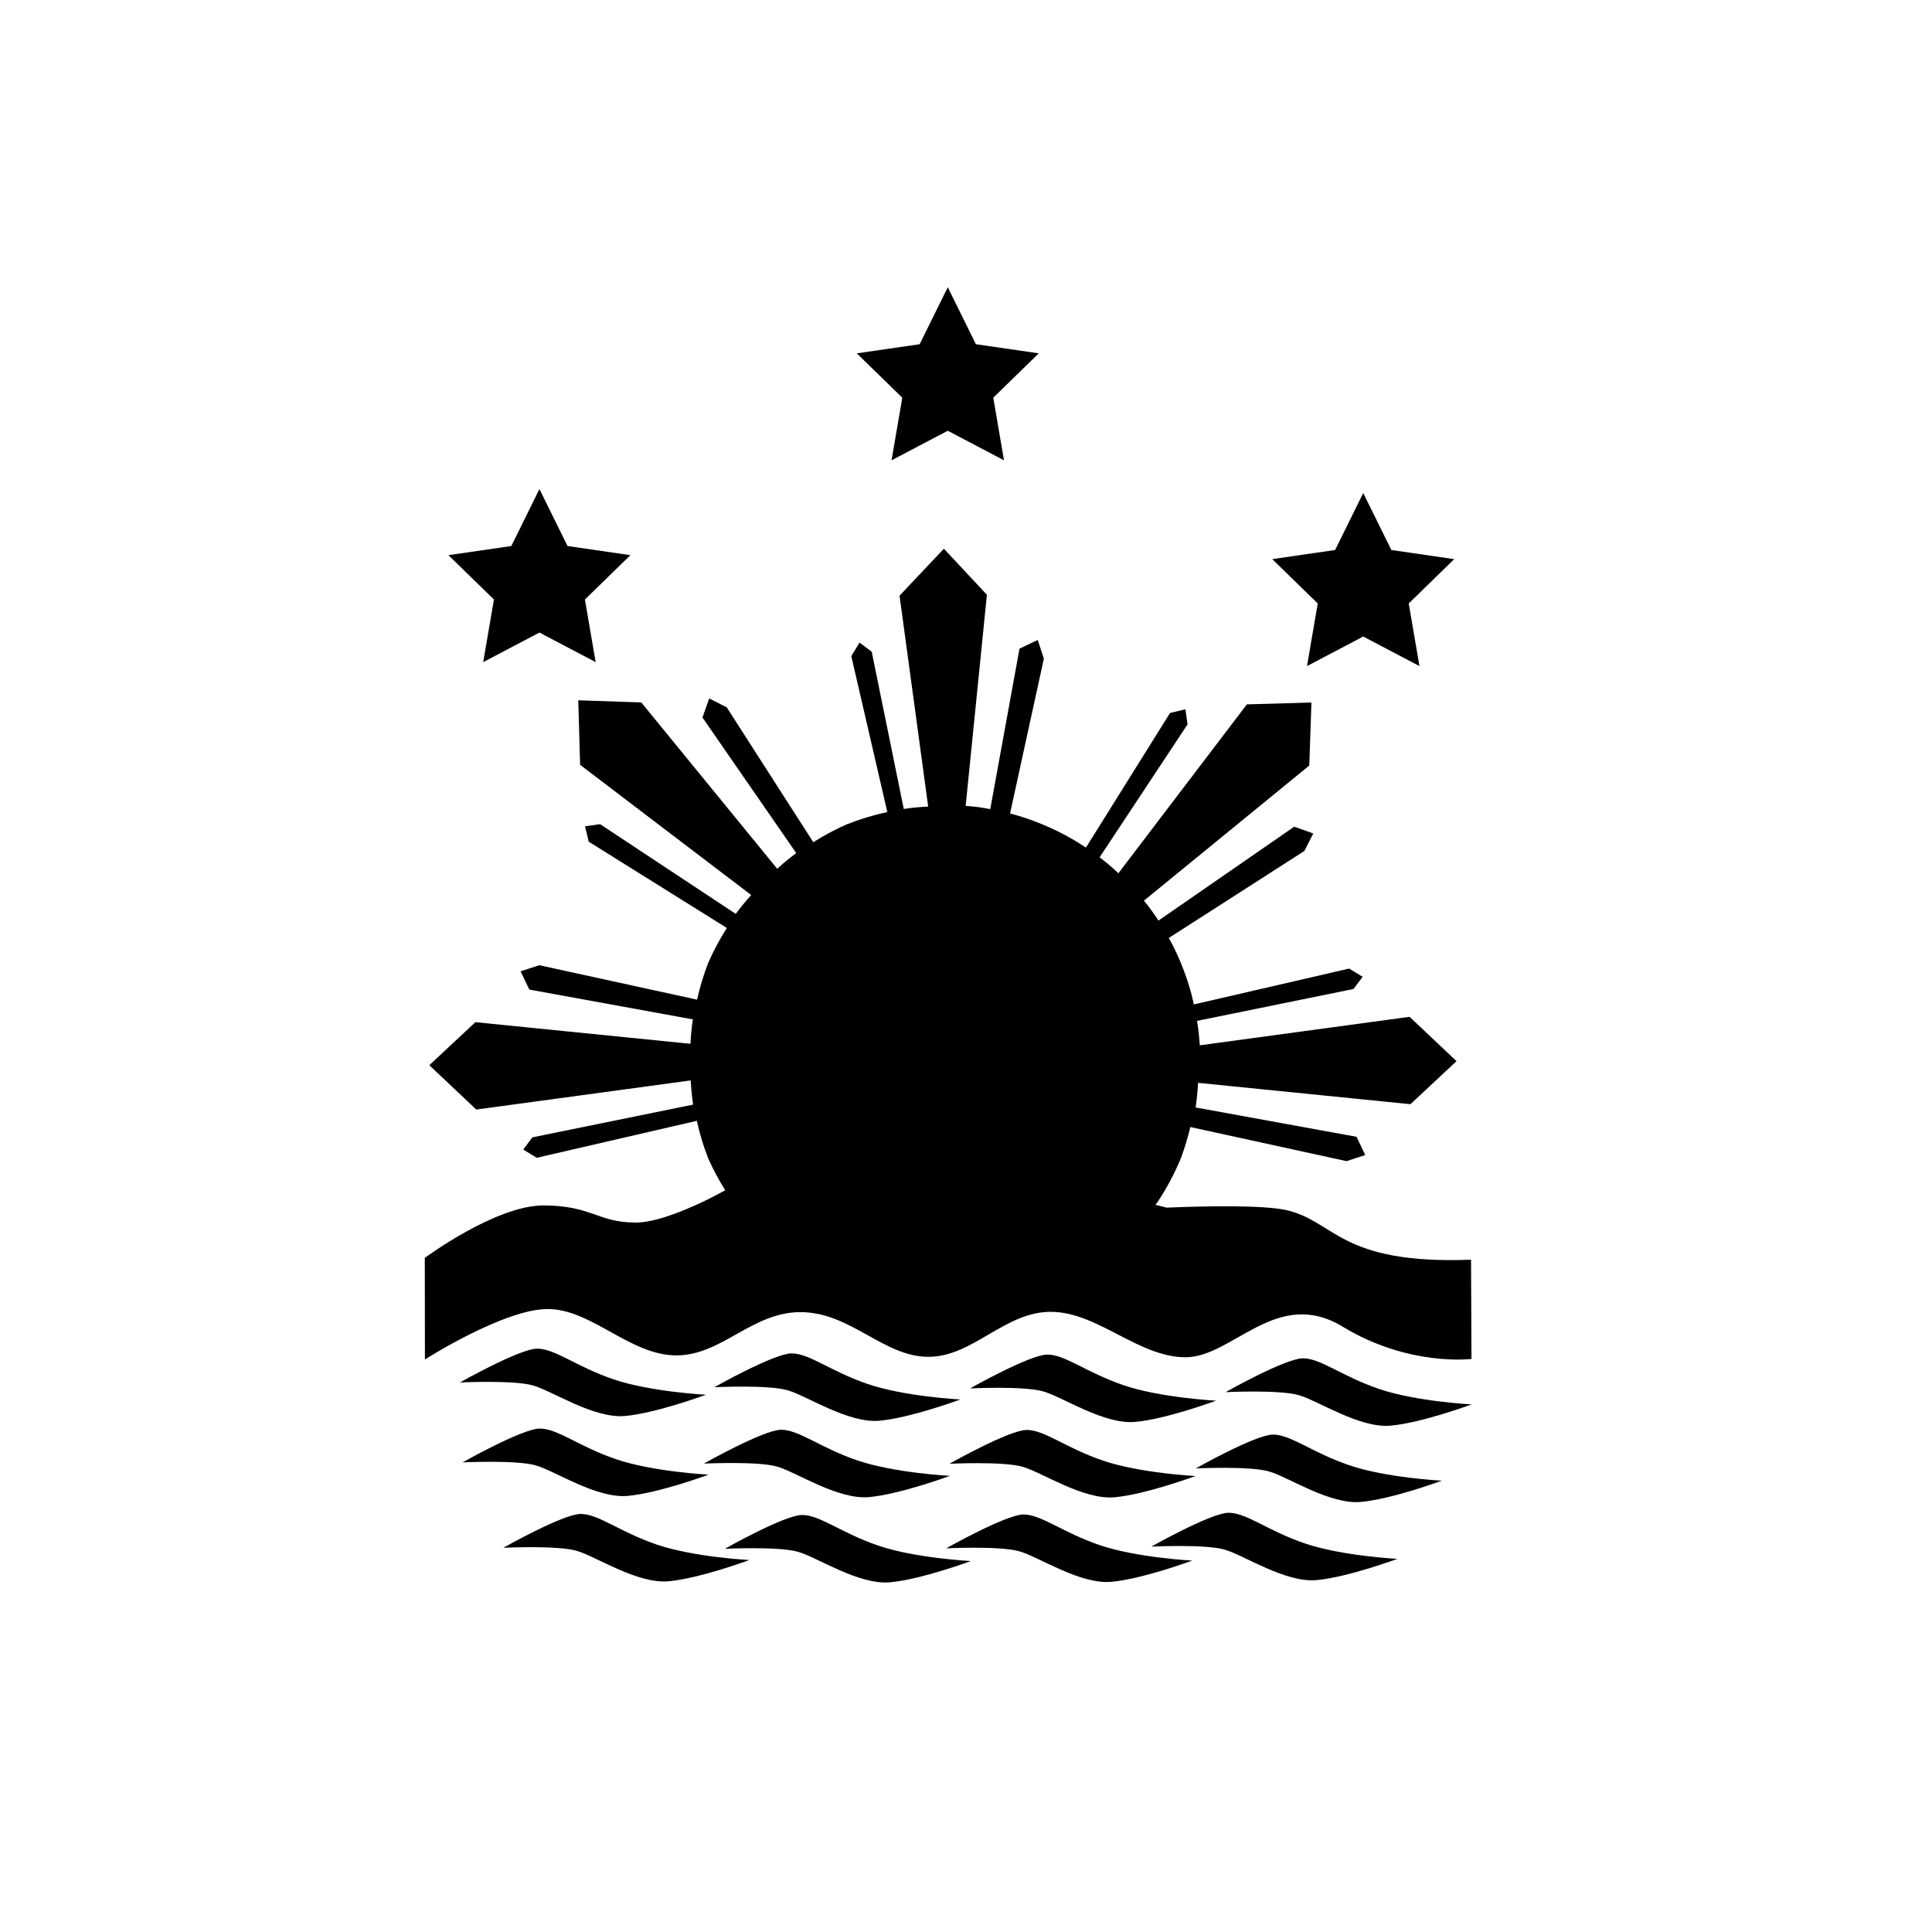
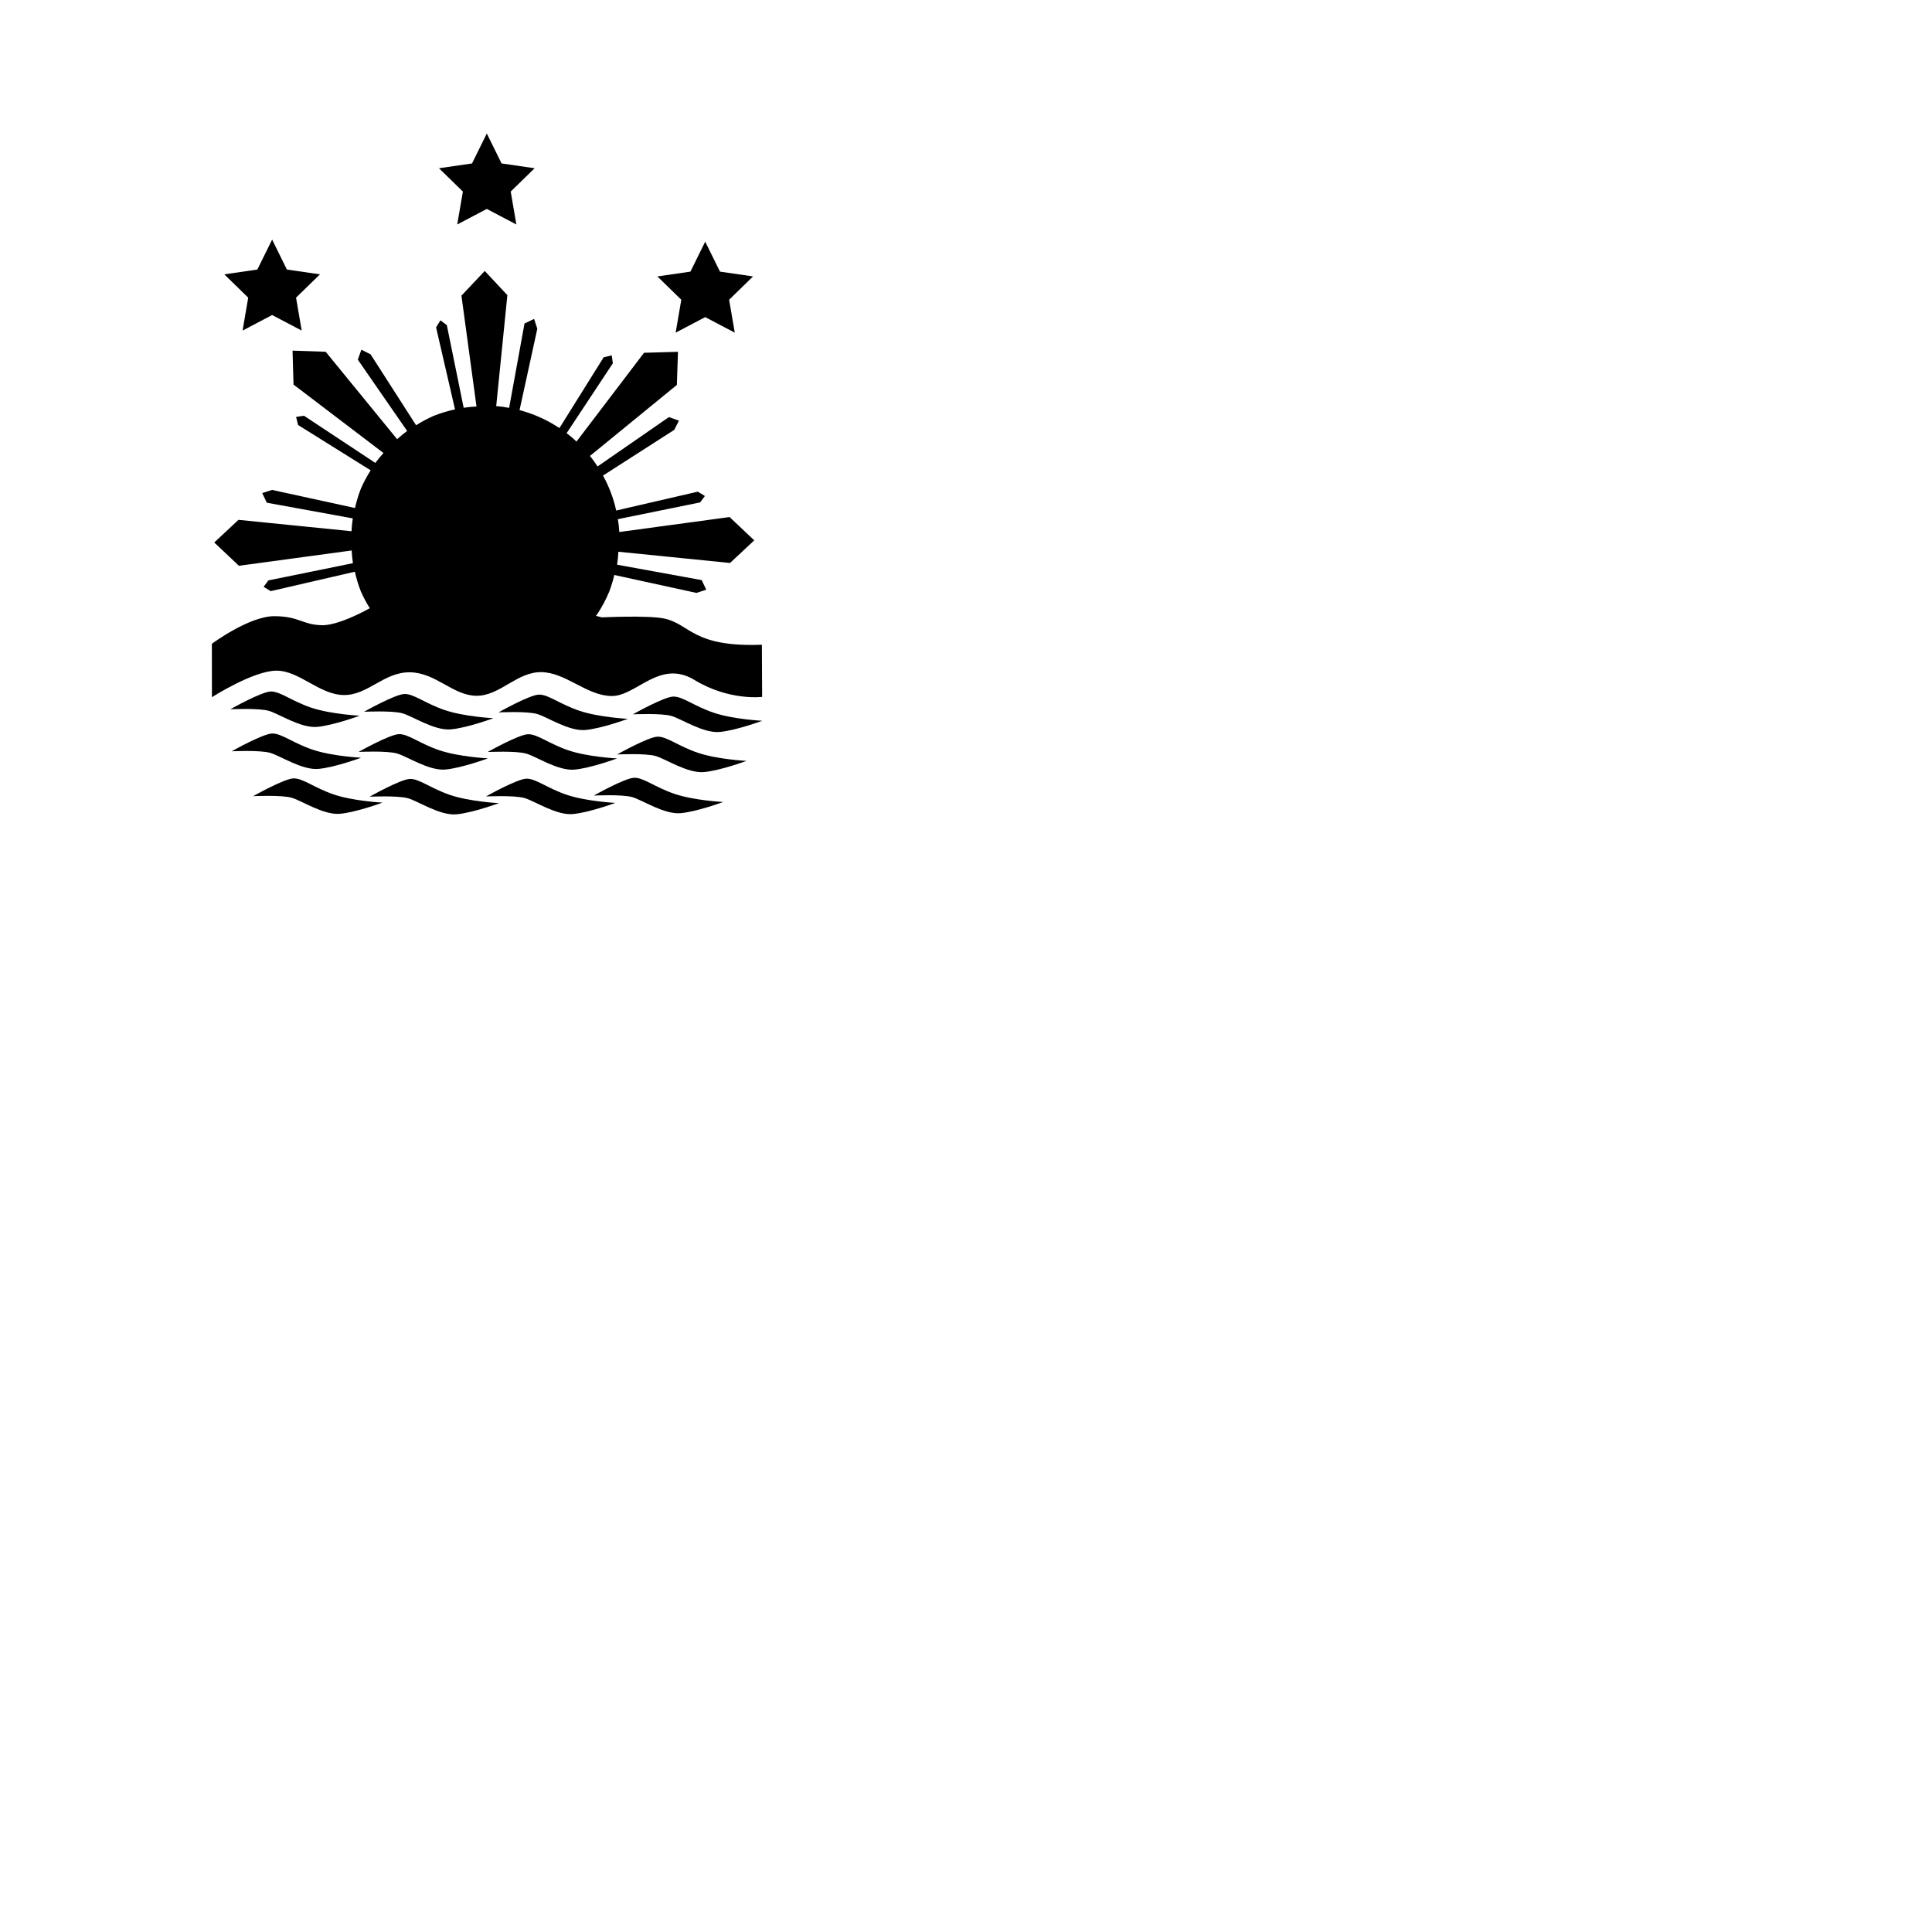
<svg xmlns="http://www.w3.org/2000/svg" version="1.1" viewBox="0 0 1080 1080" xml:space="preserve">
-   <g transform="matrix(3.8044 0 0 3.8044 -13.497 -20.639)">
+   <g transform="matrix(2 0 0 2 -13.497 -20.639)">
    <path d="m 142.239,86.053 -6.515,6.898 4.207,30.984 c -1.201,0.06 -2.398,0.178 -3.588,0.353 l -4.707,-23.098 -1.789,-1.342 -1.213,1.98 5.293,22.917 c -2.038,0.437 -4.037,1.044 -5.974,1.812 -1.697,0.751 -3.336,1.628 -4.904,2.621 l -12.716,-19.817 -2.575,-1.309 -0.994,2.8 13.781,19.924 c -0.97,0.72 -1.904,1.487 -2.8,2.298 l -19.969,-24.435 -9.259,-0.316 0.271,9.485 25.14,19.129 c -0.802,0.887 -1.56,1.811 -2.274,2.77 l -19.93,-13.182 -2.213,0.316 0.542,2.258 20.296,12.68 c -1.042,1.632 -1.956,3.343 -2.734,5.115 -0.683,1.762 -1.233,3.573 -1.643,5.417 l -23.18,-5.06 -2.747,0.895 1.277,2.683 24.03,4.38 c -0.175,1.19 -0.293,2.387 -0.353,3.588 l -31.596,-3.178 -6.771,6.323 6.898,6.515 31.511,-4.278 c 0.06,1.189 0.177,2.375 0.35,3.553 l -23.621,4.814 -1.341,1.788 1.98,1.214 23.526,-5.433 c 0.417,1.887 0.979,3.74 1.681,5.54 0.72,1.61 1.553,3.168 2.492,4.662 -0.947,0.511 -1.924,1.045 -3.173,1.64 -0.826,0.393 -1.695,0.786 -2.578,1.153 -0.883,0.368 -1.779,0.71 -2.659,1.002 -0.88,0.292 -1.744,0.534 -2.562,0.701 -0.409,0.084 -0.806,0.149 -1.188,0.192 -0.382,0.043 -0.749,0.064 -1.097,0.06 -0.695,-0.008 -1.318,-0.052 -1.887,-0.125 -0.57,-0.073 -1.087,-0.174 -1.574,-0.293 -0.486,-0.119 -0.942,-0.257 -1.388,-0.404 -0.446,-0.147 -0.882,-0.303 -1.329,-0.458 -0.447,-0.155 -0.906,-0.31 -1.398,-0.455 -0.491,-0.145 -1.016,-0.28 -1.594,-0.396 -0.578,-0.116 -1.21,-0.212 -1.917,-0.28 -0.707,-0.068 -1.489,-0.107 -2.368,-0.107 -0.439,-3.3e-4 -0.892,0.03 -1.354,0.086 -0.462,0.056 -0.934,0.139 -1.413,0.244 -0.479,0.105 -0.964,0.233 -1.452,0.38 -0.488,0.147 -0.979,0.312 -1.47,0.493 -0.982,0.361 -1.962,0.782 -2.915,1.234 -0.953,0.452 -1.878,0.934 -2.748,1.415 -0.87,0.482 -1.684,0.964 -2.417,1.416 -0.733,0.452 -1.385,0.874 -1.927,1.235 -1.085,0.723 -1.735,1.205 -1.735,1.205 l 0.02,14.927 c 0,0 0.726,-0.463 1.914,-1.159 0.594,-0.348 1.304,-0.753 2.098,-1.188 0.793,-0.434 1.669,-0.898 2.596,-1.361 0.926,-0.463 1.903,-0.926 2.897,-1.361 0.994,-0.434 2.006,-0.84 3.002,-1.187 0.996,-0.347 1.978,-0.636 2.91,-0.839 0.466,-0.101 0.921,-0.181 1.359,-0.235 0.438,-0.054 0.861,-0.083 1.263,-0.082 0.402,3.2e-4 0.801,0.027 1.197,0.076 0.396,0.05 0.789,0.122 1.18,0.215 0.391,0.092 0.78,0.205 1.167,0.334 0.387,0.129 0.772,0.274 1.156,0.433 0.768,0.317 1.531,0.687 2.293,1.084 0.762,0.397 1.522,0.82 2.286,1.243 0.763,0.424 1.529,0.848 2.302,1.246 0.772,0.398 1.552,0.771 2.341,1.091 0.395,0.16 0.792,0.307 1.193,0.438 0.401,0.131 0.805,0.246 1.212,0.341 0.407,0.095 0.818,0.17 1.233,0.223 0.415,0.053 0.834,0.083 1.258,0.087 0.424,0.004 0.838,-0.018 1.244,-0.062 0.406,-0.044 0.805,-0.111 1.196,-0.196 0.392,-0.086 0.777,-0.191 1.157,-0.312 0.38,-0.121 0.754,-0.258 1.124,-0.408 0.74,-0.3 1.464,-0.651 2.181,-1.027 0.717,-0.376 1.428,-0.778 2.143,-1.18 0.715,-0.402 1.434,-0.803 2.167,-1.178 0.733,-0.376 1.48,-0.725 2.252,-1.024 0.386,-0.149 0.778,-0.285 1.177,-0.406 0.399,-0.12 0.806,-0.225 1.222,-0.31 0.415,-0.085 0.84,-0.15 1.274,-0.193 0.434,-0.043 0.878,-0.064 1.333,-0.058 0.455,0.005 0.901,0.035 1.337,0.087 0.437,0.052 0.865,0.126 1.286,0.218 0.42,0.092 0.833,0.204 1.239,0.33 0.406,0.127 0.806,0.269 1.199,0.423 0.788,0.309 1.553,0.668 2.305,1.052 0.751,0.383 1.489,0.792 2.221,1.199 0.732,0.407 1.458,0.814 2.187,1.195 0.729,0.381 1.461,0.736 2.204,1.041 0.372,0.152 0.746,0.292 1.124,0.416 0.378,0.124 0.76,0.232 1.147,0.321 0.387,0.089 0.779,0.159 1.177,0.207 0.398,0.048 0.801,0.074 1.212,0.075 0.411,8e-4 0.813,-0.024 1.21,-0.072 0.396,-0.048 0.786,-0.119 1.17,-0.209 0.384,-0.09 0.762,-0.2 1.136,-0.326 0.374,-0.126 0.744,-0.268 1.109,-0.424 0.732,-0.311 1.449,-0.673 2.161,-1.061 0.711,-0.388 1.417,-0.803 2.125,-1.218 0.708,-0.414 1.418,-0.828 2.138,-1.216 0.72,-0.388 1.451,-0.75 2.2,-1.06 0.375,-0.155 0.754,-0.297 1.139,-0.422 0.385,-0.125 0.776,-0.234 1.173,-0.324 0.397,-0.09 0.802,-0.159 1.213,-0.207 0.412,-0.047 0.831,-0.072 1.259,-0.07 0.428,0.002 0.853,0.029 1.274,0.079 0.421,0.05 0.84,0.122 1.255,0.213 0.415,0.091 0.828,0.202 1.239,0.329 0.411,0.127 0.819,0.27 1.225,0.425 0.813,0.311 1.62,0.674 2.423,1.062 0.803,0.388 1.603,0.803 2.404,1.218 0.801,0.414 1.602,0.829 2.408,1.219 0.806,0.389 1.617,0.754 2.436,1.067 0.41,0.157 0.821,0.3 1.236,0.428 0.414,0.128 0.831,0.24 1.251,0.333 0.42,0.093 0.843,0.166 1.27,0.218 0.427,0.051 0.857,0.08 1.291,0.084 0.434,0.003 0.867,-0.034 1.298,-0.106 0.431,-0.072 0.862,-0.179 1.292,-0.313 0.43,-0.135 0.861,-0.297 1.292,-0.481 0.431,-0.184 0.864,-0.389 1.298,-0.609 0.868,-0.44 1.743,-0.94 2.632,-1.446 0.889,-0.506 1.793,-1.019 2.719,-1.486 0.463,-0.234 0.931,-0.456 1.406,-0.66 0.474,-0.204 0.955,-0.39 1.443,-0.552 0.488,-0.162 0.984,-0.299 1.487,-0.405 0.503,-0.106 1.015,-0.18 1.536,-0.218 0.521,-0.037 1.051,-0.036 1.591,0.009 0.54,0.045 1.09,0.134 1.651,0.274 0.561,0.14 1.132,0.331 1.716,0.579 0.583,0.248 1.179,0.554 1.787,0.923 0.608,0.369 1.214,0.711 1.815,1.027 0.602,0.316 1.199,0.607 1.79,0.873 0.591,0.267 1.177,0.51 1.753,0.731 0.576,0.221 1.144,0.421 1.702,0.602 1.115,0.36 2.187,0.643 3.201,0.862 1.014,0.22 1.968,0.377 2.847,0.488 0.878,0.111 1.681,0.176 2.39,0.211 0.71,0.035 1.327,0.04 1.833,0.031 1.014,-0.018 1.588,-0.091 1.588,-0.091 l -0.066,-14.575 c -1.22,0.045 -2.367,0.062 -3.444,0.054 -1.077,-0.008 -2.087,-0.041 -3.034,-0.097 -0.947,-0.056 -1.833,-0.134 -2.663,-0.231 -0.83,-0.097 -1.604,-0.214 -2.329,-0.347 -0.725,-0.133 -1.401,-0.282 -2.034,-0.445 -0.633,-0.163 -1.223,-0.339 -1.777,-0.526 -0.554,-0.187 -1.071,-0.383 -1.559,-0.588 -0.487,-0.204 -0.945,-0.416 -1.379,-0.633 -0.867,-0.432 -1.639,-0.882 -2.368,-1.327 -0.729,-0.444 -1.414,-0.883 -2.107,-1.291 -0.692,-0.408 -1.393,-0.787 -2.151,-1.112 -0.379,-0.162 -0.772,-0.311 -1.187,-0.444 -0.415,-0.133 -0.85,-0.249 -1.313,-0.346 -0.557,-0.117 -1.247,-0.209 -2.027,-0.282 -0.78,-0.072 -1.65,-0.125 -2.569,-0.162 -1.838,-0.074 -3.871,-0.085 -5.763,-0.066 -1.893,0.018 -3.647,0.066 -4.927,0.109 -1.28,0.043 -2.088,0.081 -2.088,0.081 l -1.659,-0.414 c 0.086,-0.104 0.172,-0.209 0.257,-0.314 1.367,-2.046 2.53,-4.222 3.472,-6.496 0.566,-1.508 1.034,-3.051 1.401,-4.619 l 22.955,5.011 2.747,-0.895 -1.277,-2.683 -23.644,-4.31 c 0.177,-1.2 0.296,-2.408 0.357,-3.619 l 31.207,3.139 6.771,-6.323 -6.898,-6.515 -30.831,4.186 c -0.002,-0.07 -0.004,-0.14 -0.007,-0.21 -0.054,-0.818 -0.134,-1.634 -0.241,-2.447 -0.047,-0.311 -0.099,-0.622 -0.154,-0.932 l 22.993,-4.686 1.342,-1.789 -1.98,-1.213 -22.817,5.269 c -0.104,-0.492 -0.219,-0.983 -0.343,-1.471 -0.212,-0.792 -0.45,-1.577 -0.714,-2.353 -0.264,-0.776 -0.553,-1.544 -0.867,-2.301 -0.314,-0.757 -0.652,-1.504 -1.014,-2.24 -0.239,-0.472 -0.489,-0.938 -0.748,-1.399 l 19.921,-12.783 1.31,-2.575 -2.8,-0.993 -19.951,13.799 c -0.063,-0.102 -0.126,-0.204 -0.19,-0.305 -0.456,-0.682 -0.933,-1.348 -1.432,-1.998 -0.169,-0.21 -0.34,-0.419 -0.513,-0.625 l 24.299,-19.858 0.316,-9.258 -9.485,0.271 -18.883,24.816 c -0.254,-0.244 -0.511,-0.485 -0.771,-0.722 -0.616,-0.541 -1.25,-1.061 -1.901,-1.56 -0.028,-0.02 -0.057,-0.041 -0.085,-0.061 l 12.923,-19.537 -0.316,-2.213 -2.258,0.542 -12.356,19.778 c -0.651,-0.434 -1.316,-0.847 -1.994,-1.239 -0.71,-0.41 -1.433,-0.797 -2.169,-1.16 -0.735,-0.362 -1.482,-0.701 -2.24,-1.014 -0.757,-0.314 -1.525,-0.603 -2.301,-0.866 -0.776,-0.264 -1.561,-0.502 -2.353,-0.714 -0.031,-0.007 -0.062,-0.015 -0.093,-0.022 l 4.965,-22.744 -0.895,-2.747 -2.683,1.277 -4.297,23.577 c -0.603,-0.115 -1.209,-0.215 -1.817,-0.3 -0.597,-0.073 -1.196,-0.133 -1.796,-0.177 l 3.12,-31.02 z" style="paint-order:stroke fill markers" />
    <path d="m 71.123,208.563 c 0,0 8.714,-4.926 11.316,-4.971 2.601,-0.045 5.764,2.639 11.229,4.499 5.465,1.86 13.609,2.271 13.609,2.271 0,0 -7.281,2.702 -11.87,3.122 -4.59,0.42 -10.643,-3.645 -13.505,-4.476 -2.862,-0.832 -10.778,-0.445 -10.778,-0.445 z" style="paint-order:stroke fill markers" />
    <path d="m 108.503,209.26 c 0,0 8.714,-4.926 11.316,-4.971 2.601,-0.045 5.764,2.639 11.229,4.499 5.465,1.86 13.608,2.271 13.608,2.271 0,0 -7.281,2.702 -11.87,3.122 -4.59,0.42 -10.643,-3.645 -13.505,-4.476 -2.862,-0.832 -10.778,-0.445 -10.778,-0.445 z" style="paint-order:stroke fill markers" />
    <path d="m 146.085,209.434 c 0,0 8.714,-4.926 11.316,-4.971 2.601,-0.045 5.764,2.639 11.229,4.499 5.465,1.86 13.609,2.271 13.609,2.271 0,0 -7.281,2.702 -11.87,3.122 -4.59,0.42 -10.643,-3.645 -13.505,-4.476 -2.862,-0.832 -10.778,-0.445 -10.778,-0.445 z" style="paint-order:stroke fill markers" />
    <path d="m 183.63,209.983 c 0,0 8.714,-4.926 11.316,-4.971 2.601,-0.045 5.764,2.639 11.229,4.499 5.465,1.86 13.609,2.271 13.609,2.271 0,0 -7.281,2.702 -11.87,3.122 -4.59,0.42 -10.643,-3.645 -13.505,-4.476 -2.862,-0.832 -10.778,-0.445 -10.778,-0.445 z" style="paint-order:stroke fill markers" />
    <path d="m 71.511,220.306 c 0,0 8.714,-4.926 11.316,-4.971 2.601,-0.045 5.764,2.639 11.229,4.499 5.465,1.86 13.609,2.271 13.609,2.271 0,0 -7.281,2.702 -11.87,3.122 -4.59,0.42 -10.643,-3.645 -13.505,-4.476 -2.862,-0.832 -10.778,-0.445 -10.778,-0.445 z" style="paint-order:stroke fill markers" />
    <path d="m 106.97,220.482 c 0,0 8.714,-4.926 11.316,-4.971 2.601,-0.045 5.764,2.639 11.229,4.499 5.465,1.86 13.609,2.271 13.609,2.271 0,0 -7.281,2.702 -11.87,3.122 -4.59,0.42 -10.643,-3.645 -13.505,-4.476 -2.862,-0.832 -10.778,-0.445 -10.778,-0.445 z" style="paint-order:stroke fill markers" />
    <path d="m 143.051,220.508 c 0,0 8.714,-4.926 11.316,-4.971 2.601,-0.045 5.764,2.639 11.229,4.499 5.465,1.86 13.609,2.271 13.609,2.271 0,0 -7.281,2.702 -11.87,3.122 -4.59,0.42 -10.643,-3.645 -13.505,-4.476 -2.862,-0.832 -10.778,-0.445 -10.778,-0.445 z" style="paint-order:stroke fill markers" />
    <path d="m 179.246,221.192 c 0,0 8.714,-4.926 11.316,-4.971 2.601,-0.045 5.764,2.639 11.229,4.499 5.465,1.86 13.608,2.271 13.608,2.271 0,0 -7.281,2.702 -11.87,3.122 -4.59,0.42 -10.643,-3.645 -13.505,-4.476 -2.862,-0.832 -10.778,-0.445 -10.778,-0.445 z" style="paint-order:stroke fill markers" />
    <path d="m 77.505,232.851 c 0,0 8.714,-4.926 11.316,-4.971 2.601,-0.045 5.764,2.639 11.229,4.499 5.465,1.86 13.608,2.271 13.608,2.271 0,0 -7.281,2.702 -11.87,3.122 -4.59,0.42 -10.643,-3.645 -13.505,-4.476 -2.862,-0.832 -10.778,-0.445 -10.778,-0.445 z" style="paint-order:stroke fill markers" />
    <path d="m 110.048,233.002 c 0,0 8.714,-4.926 11.316,-4.971 2.601,-0.045 5.764,2.639 11.229,4.499 5.465,1.86 13.609,2.271 13.609,2.271 0,0 -7.281,2.702 -11.87,3.122 -4.59,0.42 -10.643,-3.645 -13.505,-4.476 -2.862,-0.832 -10.778,-0.445 -10.778,-0.445 z" style="paint-order:stroke fill markers" />
    <path d="m 142.58,232.931 c 0,0 8.714,-4.926 11.316,-4.971 2.601,-0.045 5.764,2.639 11.229,4.499 5.465,1.86 13.609,2.271 13.609,2.271 0,0 -7.281,2.702 -11.87,3.122 -4.59,0.42 -10.643,-3.645 -13.505,-4.476 -2.862,-0.832 -10.778,-0.445 -10.778,-0.445 z" style="paint-order:stroke fill markers" />
    <path d="m 172.723,232.679 c 0,0 8.714,-4.926 11.316,-4.971 2.601,-0.045 5.764,2.639 11.229,4.499 5.465,1.86 13.609,2.271 13.609,2.271 0,0 -7.281,2.702 -11.87,3.122 -4.59,0.42 -10.643,-3.645 -13.505,-4.476 -2.862,-0.832 -10.778,-0.445 -10.778,-0.445 z" style="paint-order:stroke fill markers" />
    <path d="m 82.81,77.286 -4.131,8.371 -9.238,1.342 6.684,6.516 -1.578,9.2 8.262,-4.343 8.263,4.343 -1.578,-9.2 6.684,-6.516 -9.237,-1.342 z" style="paint-order:stroke fill markers" />
    <path d="m 142.811,47.632 -4.131,8.371 -9.238,1.342 6.684,6.516 -1.578,9.2 8.262,-4.343 8.263,4.343 -1.578,-9.2 6.684,-6.516 -9.237,-1.342 z" style="paint-order:stroke fill markers" />
    <path d="m 203.857,77.869 -4.131,8.371 -9.238,1.342 6.684,6.516 -1.578,9.2 8.262,-4.343 8.263,4.343 -1.578,-9.2 6.684,-6.516 -9.237,-1.342 z" style="paint-order:stroke fill markers" />
    <path d="" style="paint-order:stroke fill markers" />
  </g>
</svg>
